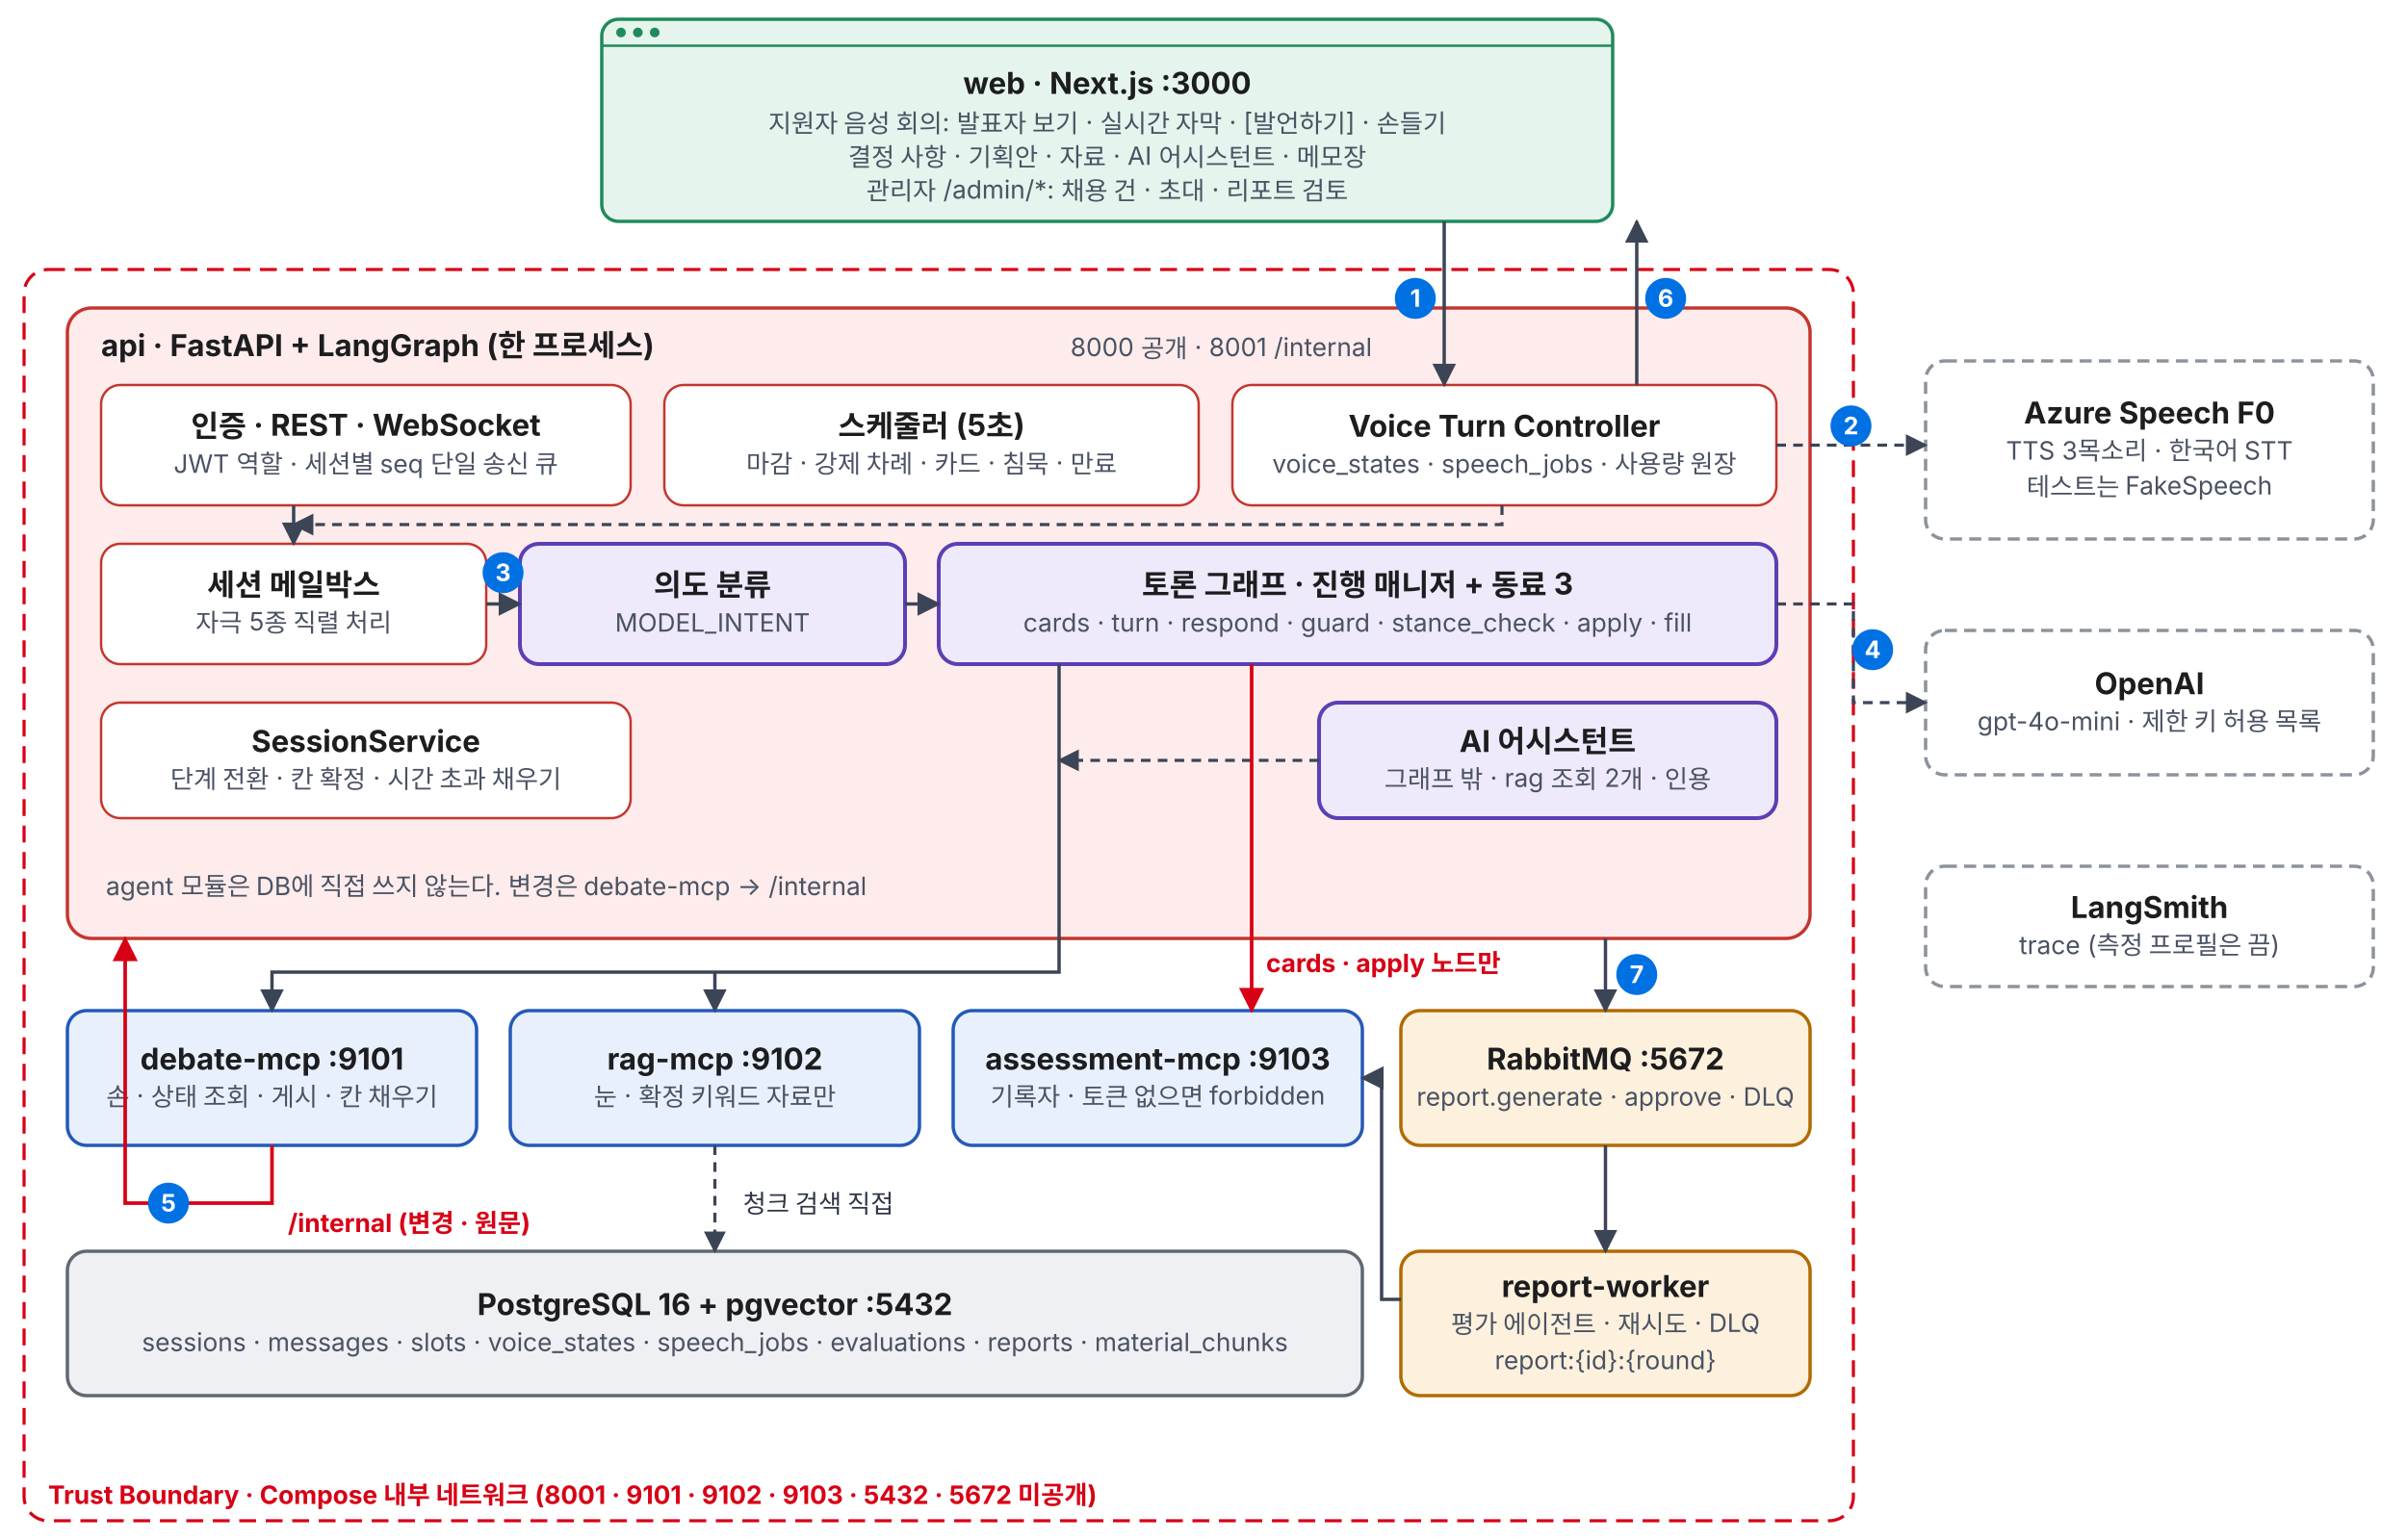
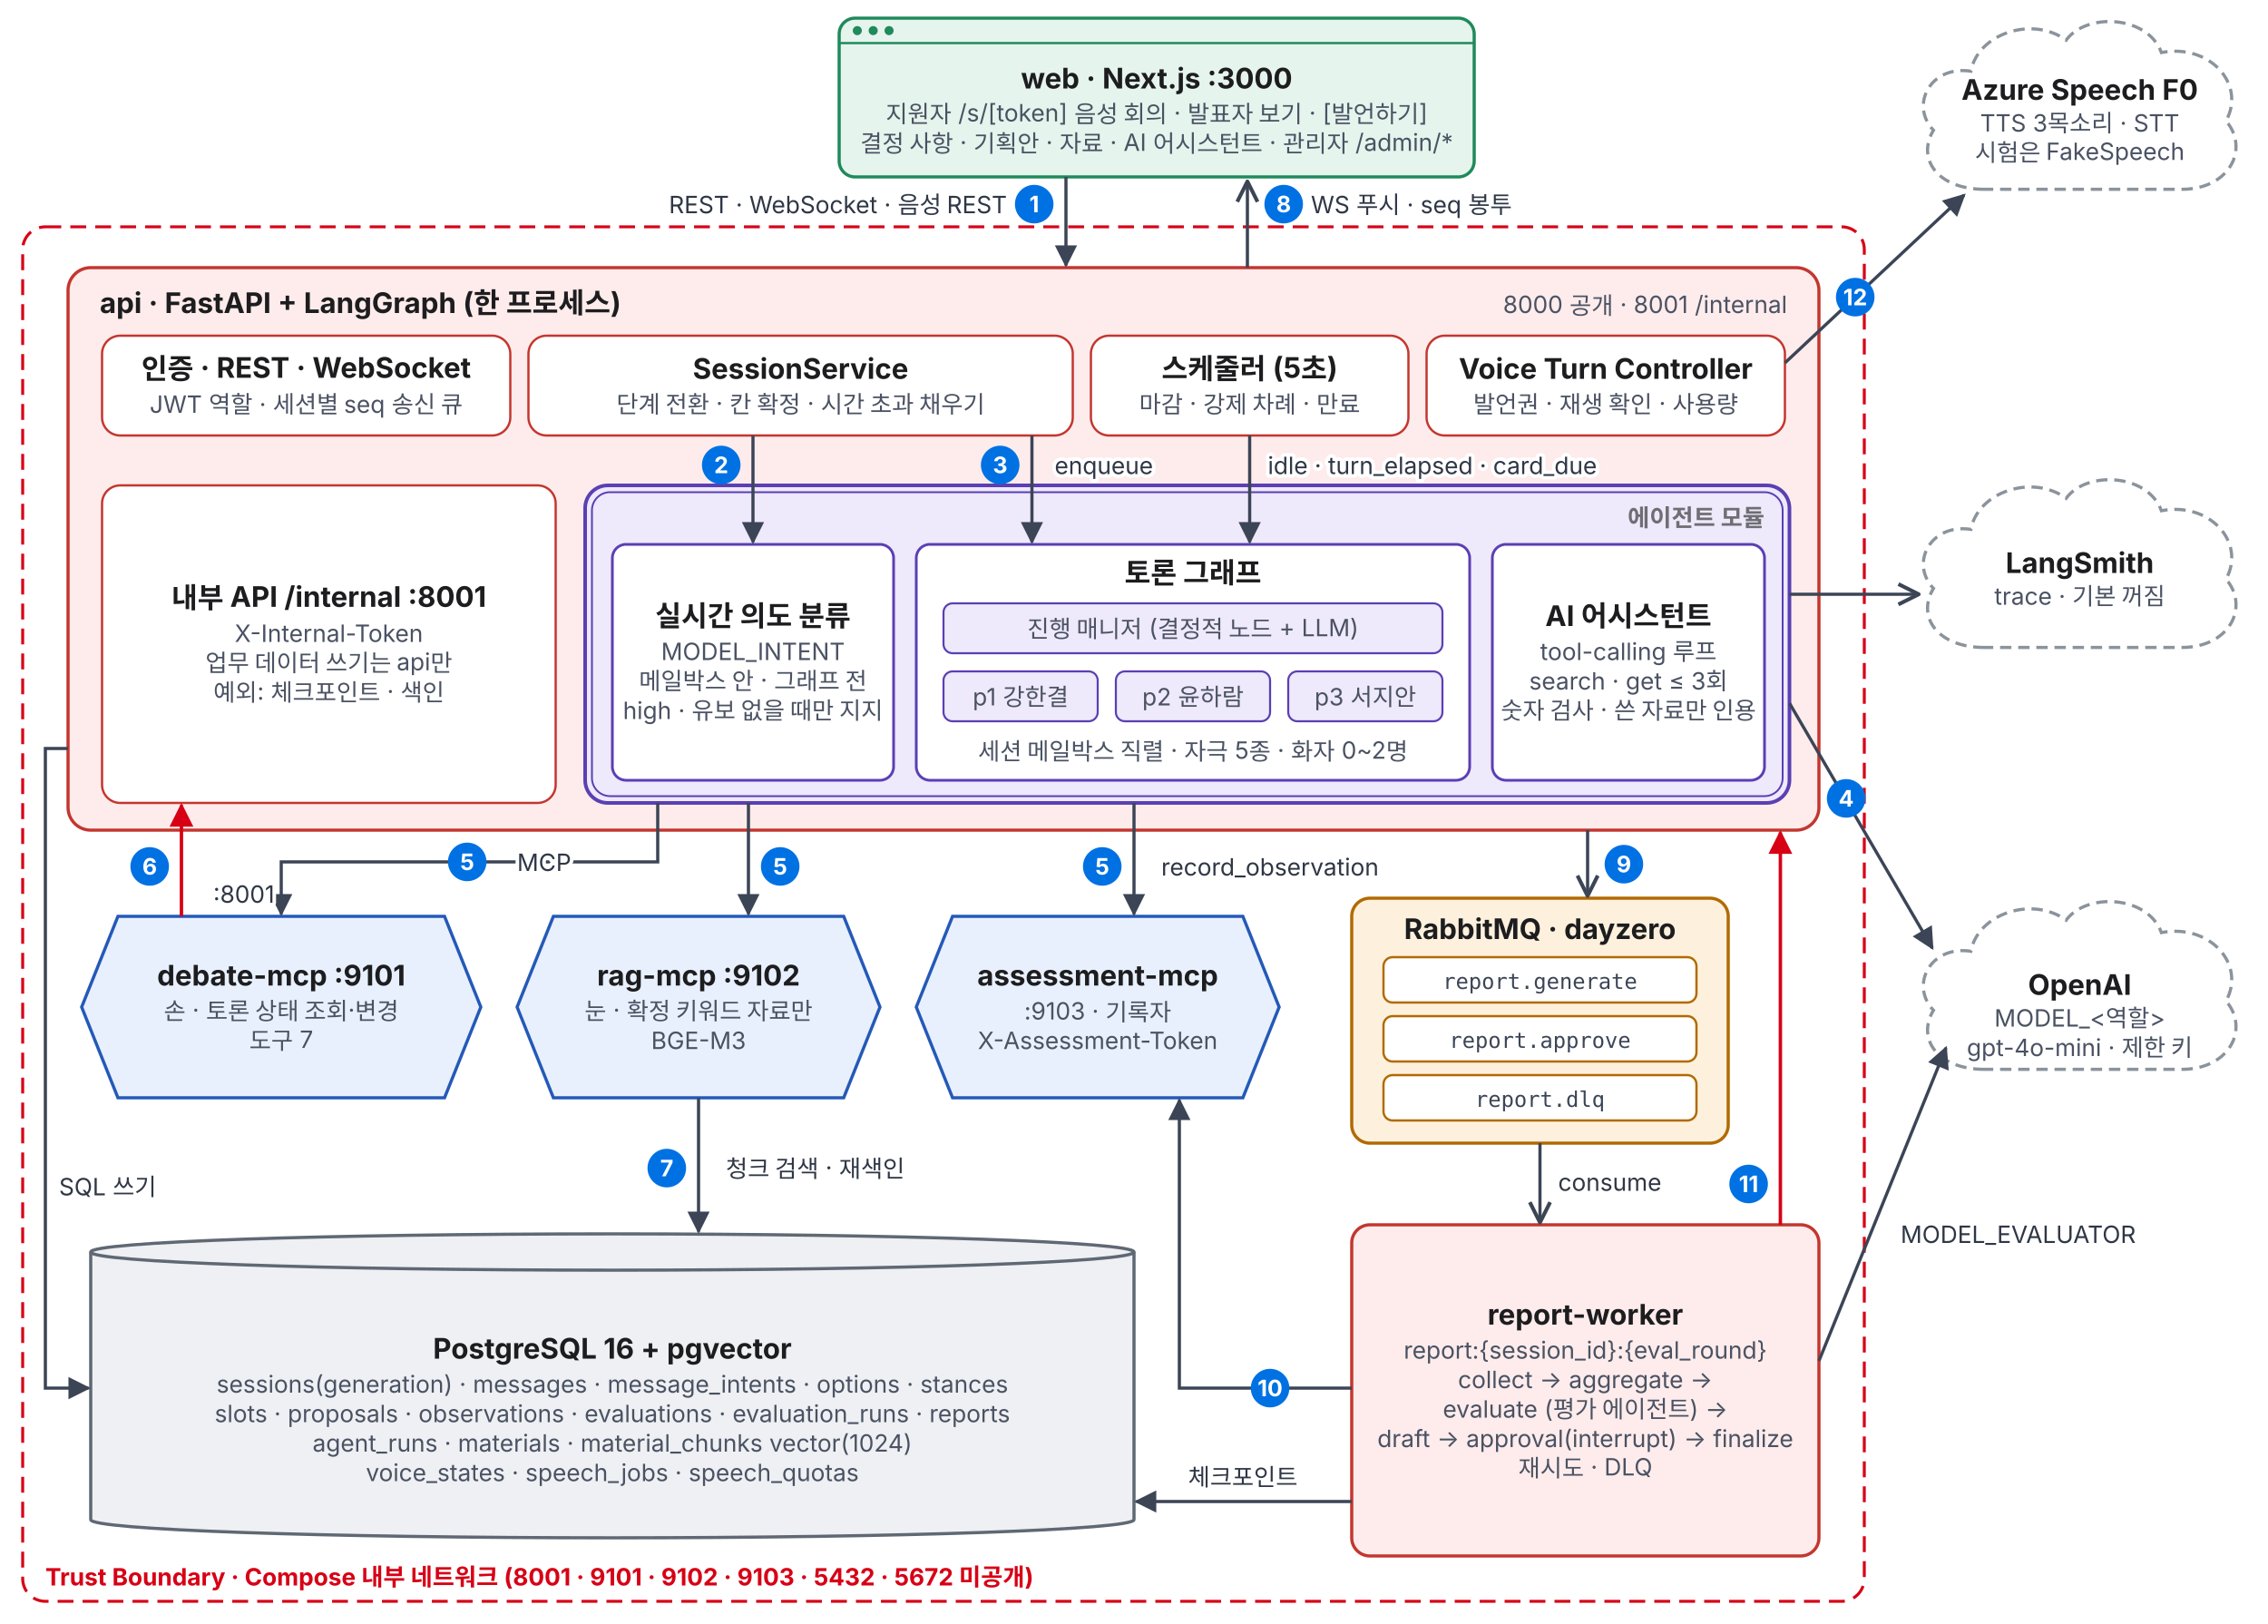
- <svg xmlns="http://www.w3.org/2000/svg" viewBox="0 0 1000 640" width="1000" height="640">
+ <svg xmlns="http://www.w3.org/2000/svg" viewBox="0 0 1000 716" width="1000" height="716">
  <style>
.b-seat{fill:#EEE9FB;stroke:#5B3FB3;stroke-width:.9}
.b-agentstep{fill:#EEE9FB;stroke:#5B3FB3;stroke-width:1.4}
.b-topic2{fill:#FFFFFF;stroke:#D2D2D7;stroke-width:1}
.edge-xd{stroke:#D70015;stroke-width:1.5;fill:none;stroke-dasharray:5 3}
.xmark{stroke:#D70015;stroke-width:2.6;fill:none;stroke-linecap:round}
text{font-family:"Pretendard",-apple-system,BlinkMacSystemFont,"Apple SD Gothic Neo","Noto Sans KR","Malgun Gothic",sans-serif;fill:#1D1D1F}
.t{font-size:12.5px;font-weight:700}
.s{font-size:10.5px;fill:#4A5263}
.tier{font-size:12.5px;font-weight:700;fill:#0066CC}
.mono{font-family:ui-monospace,"SF Mono",Menlo,Consolas,monospace;font-size:9.5px;fill:#3C4556}
.mono-s{font-family:ui-monospace,"SF Mono",Menlo,Consolas,monospace;font-size:8.6px;fill:#3C4556}
.lab{font-size:10.5px;fill:#2F3746}
.lab-t{font-size:10.5px;font-weight:700;fill:#1D1D1F}
.lab-b{font-size:10.5px;fill:#D70015;font-weight:700}
.lab-g{font-size:10.5px;fill:#6E6E73;font-weight:700}
.st{font-size:10px;font-weight:700;fill:#0066CC;font-family:ui-monospace,"SF Mono",Menlo,Consolas,monospace}
.numt{font-size:10px;font-weight:700;fill:#fff}
.halo{paint-order:stroke;stroke:#FFFFFF;stroke-width:3.2px;stroke-linejoin:round}
.numc{fill:#0071E3}
.edge{stroke:#3C4556;stroke-width:1.4;fill:none}
.edge-d{stroke:#3C4556;stroke-width:1.3;fill:none;stroke-dasharray:4 3}
.edge-x{stroke:#D70015;stroke-width:1.5;fill:none}
.ah{fill:#3C4556}
.ahx{fill:#D70015}
.aho{fill:none;stroke:#3C4556;stroke-width:1.5;stroke-linejoin:round}
.bnd{fill:none;stroke:#D70015;stroke-width:1.3;stroke-dasharray:7 4}
.lbnd{fill:none;stroke:#9AA3AD;stroke-width:1.1;stroke-dasharray:3 3}
.life{stroke:#9AA3AD;stroke-width:1;stroke-dasharray:4 4}
.b-web{fill:#E5F4EC;stroke:#1F8A5B;stroke-width:1.4}
.b-web-bar{stroke:#1F8A5B;stroke-width:1}
.b-web-dot{fill:#1F8A5B}
.b-api{fill:#FDECEB;stroke:#C4362F;stroke-width:1.4}
.b-in{fill:#FFFFFF;stroke:#C4362F;stroke-width:1}
.b-agent{fill:#EEE9FB;stroke:#5B3FB3;stroke-width:1.6}
.b-agent-in{fill:none;stroke:#5B3FB3;stroke-width:.8}
.b-mcp{fill:#E8F0FD;stroke:#2459B8;stroke-width:1.4}
.b-mq{fill:#FDF1DD;stroke:#B26A00;stroke-width:1.4}
.b-topic{fill:#FFFFFF;stroke:#B26A00;stroke-width:1}
.b-db{fill:#EEF0F3;stroke:#5F6873;stroke-width:1.4}
.b-ext{fill:#FFFFFF;stroke:#8B939C;stroke-width:1.4;stroke-dasharray:5 3}
.b-node{fill:#FFFFFF;stroke:#5F6873;stroke-width:1.3}
.node-top{fill:#F1F3F6}
.node-side{fill:#E3E7EC}
.b-step{fill:#F3F6FB;stroke:#0071E3;stroke-width:1.2}
.b-state{fill:#E8F2FD;stroke:#0071E3;stroke-width:1.2}
.b-note{fill:#FFFBEF;stroke:#E2CF9E;stroke-width:1}
.b-plug{fill:#FFFFFF;stroke:#5B3FB3;stroke-width:1.2}
.plug{stroke:#5B3FB3;stroke-width:1.3}
.plug-dot{fill:#5B3FB3}
.axis{stroke:#5F6873;stroke-width:1.2}
.tick{stroke:#9AA3AD;stroke-width:1}
.dot{fill:#0071E3}
.dot-rel{fill:#FFFFFF;stroke:#0071E3;stroke-width:1.5}
</style>
-   <rect width="1000" height="640" fill="#FFFFFF" />
+   <rect width="1000" height="716" fill="#FFFFFF" />
  <defs>
-     <marker id="mf" viewBox="0 0 10 10" refX="9" refY="5" markerWidth="7" markerHeight="7" orient="auto-start-reverse">
+     <marker id="mf-v1" viewBox="0 0 10 10" refX="9" refY="5" markerWidth="7" markerHeight="7" orient="auto-start-reverse">
      <path d="M0,0 L10,5 L0,10 z" class="ah" />
    </marker>
-     <marker id="mx" viewBox="0 0 10 10" refX="9" refY="5" markerWidth="7" markerHeight="7" orient="auto-start-reverse">
+     <marker id="mo-v1" viewBox="0 0 10 10" refX="9" refY="5" markerWidth="8" markerHeight="8" orient="auto-start-reverse">
+       <path d="M1,1 L9,5 L1,9" class="aho" />
+     </marker>
+     <marker id="mx-v1" viewBox="0 0 10 10" refX="9" refY="5" markerWidth="7" markerHeight="7" orient="auto-start-reverse">
      <path d="M0,0 L10,5 L0,10 z" class="ahx" />
    </marker>
  </defs>
-   <rect x="10" y="112" width="760" height="520" rx="10" class="bnd" />
-   <text x="20" y="625" text-anchor="start" class="lab-b">Trust Boundary · Compose 내부 네트워크 (8001 · 9101 · 9102 · 9103 · 5432 · 5672 미공개)</text>
-   <rect x="250" y="8" width="420" height="84" rx="7" class="b-web" />
-   <line x1="250" y1="19" x2="670" y2="19" class="b-web-bar" />
-   <circle cx="258" cy="13.5" r="2" class="b-web-dot" />
-   <circle cx="265" cy="13.5" r="2" class="b-web-dot" />
-   <circle cx="272" cy="13.5" r="2" class="b-web-dot" />
-   <text x="460" y="39" text-anchor="middle" class="t">web · Next.js :3000</text>
-   <text x="460" y="55" text-anchor="middle" class="s">지원자 음성 회의: 발표자 보기 · 실시간 자막 · [발언하기] · 손들기</text>
-   <text x="460" y="69" text-anchor="middle" class="s">결정 사항 · 기획안 · 자료 · AI 어시스턴트 · 메모장</text>
-   <text x="460" y="83" text-anchor="middle" class="s">관리자 /admin/*: 채용 건 · 초대 · 리포트 검토</text>
-   <rect x="28" y="128" width="724" height="262" rx="10" class="b-api" />
-   <text x="42" y="148" text-anchor="start" class="t">api · FastAPI + LangGraph (한 프로세스)</text>
-   <text x="570" y="148" text-anchor="end" class="s">8000 공개 · 8001 /internal</text>
-   <rect x="42" y="160" width="220" height="50" rx="8" class="b-in" />
-   <text x="152.0" y="181.5" text-anchor="middle" class="t">인증 · REST · WebSocket</text>
-   <text x="152.0" y="196.5" text-anchor="middle" class="s">JWT 역할 · 세션별 seq 단일 송신 큐</text>
-   <rect x="276" y="160" width="222" height="50" rx="8" class="b-in" />
-   <text x="387.0" y="181.5" text-anchor="middle" class="t">스케줄러 (5초)</text>
-   <text x="387.0" y="196.5" text-anchor="middle" class="s">마감 · 강제 차례 · 카드 · 침묵 · 만료</text>
-   <rect x="512" y="160" width="226" height="50" rx="8" class="b-in" />
-   <text x="625.0" y="181.5" text-anchor="middle" class="t">Voice Turn Controller</text>
-   <text x="625.0" y="196.5" text-anchor="middle" class="s">voice_states · speech_jobs · 사용량 원장</text>
-   <rect x="42" y="226" width="160" height="50" rx="8" class="b-in" />
-   <text x="122.0" y="247.5" text-anchor="middle" class="t">세션 메일박스</text>
-   <text x="122.0" y="262.5" text-anchor="middle" class="s">자극 5종 직렬 처리</text>
-   <rect x="216" y="226" width="160" height="50" rx="8" class="b-agent" />
-   <text x="296.0" y="247.5" text-anchor="middle" class="t">의도 분류</text>
-   <text x="296.0" y="262.5" text-anchor="middle" class="s">MODEL_INTENT</text>
-   <rect x="390" y="226" width="348" height="50" rx="8" class="b-agent" />
-   <text x="564.0" y="247.5" text-anchor="middle" class="t">토론 그래프 · 진행 매니저 + 동료 3</text>
-   <text x="564.0" y="262.5" text-anchor="middle" class="s">cards · turn · respond · guard · stance_check · apply · fill</text>
-   <rect x="42" y="292" width="220" height="48" rx="8" class="b-in" />
-   <text x="152.0" y="312.5" text-anchor="middle" class="t">SessionService</text>
-   <text x="152.0" y="327.5" text-anchor="middle" class="s">단계 전환 · 칸 확정 · 시간 초과 채우기</text>
-   <rect x="548" y="292" width="190" height="48" rx="8" class="b-agent" />
-   <text x="643.0" y="312.5" text-anchor="middle" class="t">AI 어시스턴트</text>
-   <text x="643.0" y="327.5" text-anchor="middle" class="s">그래프 밖 · rag 조회 2개 · 인용</text>
-   <text x="44" y="372" text-anchor="start" class="s">agent 모듈은 DB에 직접 쓰지 않는다. 변경은 debate-mcp → /internal</text>
-   <rect x="800" y="150" width="186" height="74" rx="8" class="b-ext" />
-   <text x="893.0" y="176.0" text-anchor="middle" class="t">Azure Speech F0</text>
-   <text x="893.0" y="191.0" text-anchor="middle" class="s">TTS 3목소리 · 한국어 STT</text>
-   <text x="893.0" y="206.0" text-anchor="middle" class="s">테스트는 FakeSpeech</text>
-   <rect x="800" y="262" width="186" height="60" rx="8" class="b-ext" />
-   <text x="893.0" y="288.5" text-anchor="middle" class="t">OpenAI</text>
-   <text x="893.0" y="303.5" text-anchor="middle" class="s">gpt-4o-mini · 제한 키 허용 목록</text>
-   <rect x="800" y="360" width="186" height="50" rx="8" class="b-ext" />
-   <text x="893.0" y="381.5" text-anchor="middle" class="t">LangSmith</text>
-   <text x="893.0" y="396.5" text-anchor="middle" class="s">trace (측정 프로필은 끔)</text>
-   <rect x="28" y="420" width="170" height="56" rx="8" class="b-mcp" />
-   <text x="113.0" y="444.5" text-anchor="middle" class="t">debate-mcp :9101</text>
-   <text x="113.0" y="459.5" text-anchor="middle" class="s">손 · 상태 조회 · 게시 · 칸 채우기</text>
-   <rect x="212" y="420" width="170" height="56" rx="8" class="b-mcp" />
-   <text x="297.0" y="444.5" text-anchor="middle" class="t">rag-mcp :9102</text>
-   <text x="297.0" y="459.5" text-anchor="middle" class="s">눈 · 확정 키워드 자료만</text>
-   <rect x="396" y="420" width="170" height="56" rx="8" class="b-mcp" />
-   <text x="481.0" y="444.5" text-anchor="middle" class="t">assessment-mcp :9103</text>
-   <text x="481.0" y="459.5" text-anchor="middle" class="s">기록자 · 토큰 없으면 forbidden</text>
-   <rect x="582" y="420" width="170" height="56" rx="8" class="b-mq" />
-   <text x="667.0" y="444.5" text-anchor="middle" class="t">RabbitMQ :5672</text>
-   <text x="667.0" y="459.5" text-anchor="middle" class="s">report.generate · approve · DLQ</text>
-   <rect x="28" y="520" width="538" height="60" rx="8" class="b-db" />
-   <text x="297.0" y="546.5" text-anchor="middle" class="t">PostgreSQL 16 + pgvector :5432</text>
-   <text x="297.0" y="561.5" text-anchor="middle" class="s">sessions · messages · slots · voice_states · speech_jobs · evaluations · reports · material_chunks</text>
-   <rect x="582" y="520" width="170" height="60" rx="8" class="b-mq" />
-   <text x="667.0" y="539.0" text-anchor="middle" class="t">report-worker</text>
-   <text x="667.0" y="554.0" text-anchor="middle" class="s">평가 에이전트 · 재시도 · DLQ</text>
-   <text x="667.0" y="569.0" text-anchor="middle" class="s">report:{id}:{round}</text>
-   <path d="M600,92 L600,160" class="edge" marker-end="url(#mf)" />
-   <circle cx="588" cy="124" r="8.5" class="numc" />
-   <text x="588" y="127.5" text-anchor="middle" class="numt">1</text>
-   <path d="M680,160 L680,92" class="edge" marker-end="url(#mf)" />
-   <circle cx="692" cy="124" r="8.5" class="numc" />
-   <text x="692" y="127.5" text-anchor="middle" class="numt">6</text>
-   <path d="M738,185 L800,185" class="edge-d" marker-end="url(#mf)" />
-   <circle cx="769" cy="177" r="8.5" class="numc" />
-   <text x="769" y="180.5" text-anchor="middle" class="numt">2</text>
-   <path d="M122,210 L122,226" class="edge" marker-end="url(#mf)" />
-   <path d="M624,210 L624,218 L122,218" class="edge-d" marker-end="url(#mf)" />
-   <path d="M202,251 L216,251" class="edge" marker-end="url(#mf)" />
-   <circle cx="209" cy="238" r="8.5" class="numc" />
-   <text x="209" y="241.5" text-anchor="middle" class="numt">3</text>
-   <path d="M376,251 L390,251" class="edge" marker-end="url(#mf)" />
-   <path d="M738,251 L770,251 L770,292 L800,292" class="edge-d" marker-end="url(#mf)" />
-   <circle cx="778" cy="270" r="8.5" class="numc" />
-   <text x="778" y="273.5" text-anchor="middle" class="numt">4</text>
-   <path d="M440,276 L440,404 L113,404 L113,420" class="edge" marker-end="url(#mf)" />
-   <path d="M297,404 L297,420" class="edge" marker-end="url(#mf)" />
-   <path d="M548,316 L440,316" class="edge-d" marker-end="url(#mf)" />
-   <path d="M520,276 L520,420" class="edge-x" marker-end="url(#mx)" />
-   <text x="526" y="404" text-anchor="start" class="lab-b">cards · apply 노드만</text>
-   <path d="M113,476 L113,500 L52,500 L52,390" class="edge-x" marker-end="url(#mx)" />
-   <circle cx="70" cy="500" r="8.5" class="numc" />
-   <text x="70" y="503.5" text-anchor="middle" class="numt">5</text>
-   <text x="170" y="512" text-anchor="middle" class="lab-b halo">/internal (변경 · 원문)</text>
-   <path d="M297,476 L297,520" class="edge-d" marker-end="url(#mf)" />
-   <text x="340" y="504" text-anchor="middle" class="lab halo">청크 검색 직접</text>
-   <path d="M667,390 L667,420" class="edge" marker-end="url(#mf)" />
-   <circle cx="680" cy="405" r="8.5" class="numc" />
-   <text x="680" y="408.5" text-anchor="middle" class="numt">7</text>
-   <path d="M667,476 L667,520" class="edge" marker-end="url(#mf)" />
-   <path d="M582,540 L574,540 L574,448 L566,448" class="edge" marker-end="url(#mf)" />
+   <rect x="10" y="100" width="812" height="606" rx="10" class="bnd" />
+   <text x="20.0" y="699.0" text-anchor="start" class="lab-b">Trust Boundary · Compose 내부 네트워크 (8001 · 9101 · 9102 · 9103 · 5432 · 5672 미공개)</text>
+   <rect x="370" y="8" width="280" height="70" rx="7" class="b-web" />
+   <line x1="370" y1="19" x2="650" y2="19" class="b-web-bar" />
+   <circle cx="378" cy="13.5" r="2" class="b-web-dot" />
+   <circle cx="385" cy="13.5" r="2" class="b-web-dot" />
+   <circle cx="392" cy="13.5" r="2" class="b-web-dot" />
+   <text x="510.0" y="39.0" text-anchor="middle" class="t">web · Next.js :3000</text>
+   <text x="510.0" y="54.0" text-anchor="middle" class="s">지원자 /s/[token] 음성 회의 · 발표자 보기 · [발언하기]</text>
+   <text x="510.0" y="67.0" text-anchor="middle" class="s">결정 사항 · 기획안 · 자료 · AI 어시스턴트 · 관리자 /admin/*</text>
+   <rect x="30" y="118" width="772" height="248" rx="10" class="b-api" />
+   <text x="44.0" y="138.0" text-anchor="start" class="t">api · FastAPI + LangGraph (한 프로세스)</text>
+   <text x="788.0" y="138.0" text-anchor="end" class="s">8000 공개 · 8001 /internal</text>
+   <rect x="45" y="148" width="180" height="44" rx="8" class="b-in" />
+   <text x="135.0" y="167.0" text-anchor="middle" class="t">인증 · REST · WebSocket</text>
+   <text x="135.0" y="182.0" text-anchor="middle" class="s">JWT 역할 · 세션별 seq 송신 큐</text>
+   <rect x="233" y="148" width="240" height="44" rx="8" class="b-in" />
+   <text x="353.0" y="167.0" text-anchor="middle" class="t">SessionService</text>
+   <text x="353.0" y="182.0" text-anchor="middle" class="s">단계 전환 · 칸 확정 · 시간 초과 채우기</text>
+   <rect x="481" y="148" width="140" height="44" rx="8" class="b-in" />
+   <text x="551.0" y="167.0" text-anchor="middle" class="t">스케줄러 (5초)</text>
+   <text x="551.0" y="182.0" text-anchor="middle" class="s">마감 · 강제 차례 · 만료</text>
+   <rect x="629" y="148" width="158" height="44" rx="8" class="b-in" />
+   <text x="708.0" y="167.0" text-anchor="middle" class="t">Voice Turn Controller</text>
+   <text x="708.0" y="182.0" text-anchor="middle" class="s">발언권 · 재생 확인 · 사용량</text>
+   <rect x="45" y="214" width="200" height="140" rx="8" class="b-in" />
+   <text x="145.0" y="268.0" text-anchor="middle" class="t">내부 API /internal :8001</text>
+   <text x="145.0" y="283.0" text-anchor="middle" class="s">X-Internal-Token</text>
+   <text x="145.0" y="296.0" text-anchor="middle" class="s">업무 데이터 쓰기는 api만</text>
+   <text x="145.0" y="309.0" text-anchor="middle" class="s">예외: 체크포인트 · 색인</text>
+   <rect x="258" y="214" width="531" height="140" rx="10" class="b-agent" />
+   <rect x="261" y="217" width="525" height="134" rx="8" class="b-agent-in" />
+   <text x="778.0" y="232.0" text-anchor="end" class="lab-g">에이전트 모듈</text>
+   <rect x="270" y="240" width="124" height="104" rx="6" class="b-plug" />
+   <text x="332.0" y="276.0" text-anchor="middle" class="t">실시간 의도 분류</text>
+   <text x="332.0" y="291.0" text-anchor="middle" class="s">MODEL_INTENT</text>
+   <text x="332.0" y="304.0" text-anchor="middle" class="s">메일박스 안 · 그래프 전</text>
+   <text x="332.0" y="317.0" text-anchor="middle" class="s">high · 유보 없을 때만 지지</text>
+   <rect x="404" y="240" width="244" height="104" rx="6" class="b-plug" />
+   <text x="526.0" y="257.0" text-anchor="middle" class="t">토론 그래프</text>
+   <rect x="416" y="266" width="220" height="22" rx="4" class="b-seat" />
+   <text x="526.0" y="281.0" text-anchor="middle" class="s">진행 매니저 (결정적 노드 + LLM)</text>
+   <rect x="416" y="296" width="68" height="22" rx="4" class="b-seat" />
+   <text x="450.0" y="311.0" text-anchor="middle" class="s">p1 강한결</text>
+   <rect x="492" y="296" width="68" height="22" rx="4" class="b-seat" />
+   <text x="526.0" y="311.0" text-anchor="middle" class="s">p2 윤하람</text>
+   <rect x="568" y="296" width="68" height="22" rx="4" class="b-seat" />
+   <text x="602.0" y="311.0" text-anchor="middle" class="s">p3 서지안</text>
+   <text x="526.0" y="335.0" text-anchor="middle" class="s">세션 메일박스 직렬 · 자극 5종 · 화자 0~2명</text>
+   <rect x="658" y="240" width="120" height="104" rx="6" class="b-plug" />
+   <text x="718.0" y="276.0" text-anchor="middle" class="t">AI 어시스턴트</text>
+   <text x="718.0" y="291.0" text-anchor="middle" class="s">tool-calling 루프</text>
+   <text x="718.0" y="304.0" text-anchor="middle" class="s">search · get ≤ 3회</text>
+   <text x="718.0" y="317.0" text-anchor="middle" class="s">숫자 검사 · 쓴 자료만 인용</text>
+   <path d="M22,58 C8,58 2,48 7,39 C0,31 6,18 18,20 C20,8 36,2 46,10 C52,1 70,2 74,14 C88,11 99,24 93,36 C100,45 94,58 80,58 Z" transform="translate(842,4) scale(1.500,1.370)" class="b-ext" vector-effect="non-scaling-stroke" />
+   <text x="917.0" y="44.0" text-anchor="middle" class="t">Azure Speech F0</text>
+   <text x="917.0" y="58.0" text-anchor="middle" class="s">TTS 3목소리 · STT</text>
+   <text x="917.0" y="71.0" text-anchor="middle" class="s">시험은 FakeSpeech</text>
+   <path d="M22,58 C8,58 2,48 7,39 C0,31 6,18 18,20 C20,8 36,2 46,10 C52,1 70,2 74,14 C88,11 99,24 93,36 C100,45 94,58 80,58 Z" transform="translate(842,206) scale(1.500,1.370)" class="b-ext" vector-effect="non-scaling-stroke" />
+   <text x="917.0" y="252.6" text-anchor="middle" class="t">LangSmith</text>
+   <text x="917.0" y="266.6" text-anchor="middle" class="s">trace · 기본 꺼짐</text>
+   <path d="M22,58 C8,58 2,48 7,39 C0,31 6,18 18,20 C20,8 36,2 46,10 C52,1 70,2 74,14 C88,11 99,24 93,36 C100,45 94,58 80,58 Z" transform="translate(842,392) scale(1.500,1.370)" class="b-ext" vector-effect="non-scaling-stroke" />
+   <text x="917.0" y="438.6" text-anchor="middle" class="t">OpenAI</text>
+   <text x="917.0" y="452.6" text-anchor="middle" class="s">MODEL_&lt;역할&gt;</text>
+   <text x="917.0" y="465.6" text-anchor="middle" class="s">gpt-4o-mini · 제한 키</text>
+   <polygon points="52,404 196,404 212,444.0 196,484 52,484 36,444.0" class="b-mcp" />
+   <text x="124.0" y="434.5" text-anchor="middle" class="t">debate-mcp :9101</text>
+   <text x="124.0" y="449.5" text-anchor="middle" class="s">손 · 토론 상태 조회·변경</text>
+   <text x="124.0" y="462.5" text-anchor="middle" class="s">도구 7</text>
+   <polygon points="244,404 372,404 388,444.0 372,484 244,484 228,444.0" class="b-mcp" />
+   <text x="308.0" y="434.5" text-anchor="middle" class="t">rag-mcp :9102</text>
+   <text x="308.0" y="449.5" text-anchor="middle" class="s">눈 · 확정 키워드 자료만</text>
+   <text x="308.0" y="462.5" text-anchor="middle" class="s">BGE-M3</text>
+   <polygon points="420,404 548,404 564,444.0 548,484 420,484 404,444.0" class="b-mcp" />
+   <text x="484.0" y="434.5" text-anchor="middle" class="t">assessment-mcp</text>
+   <text x="484.0" y="449.5" text-anchor="middle" class="s">:9103 · 기록자</text>
+   <text x="484.0" y="462.5" text-anchor="middle" class="s">X-Assessment-Token</text>
+   <rect x="596" y="396" width="166" height="108" rx="8" class="b-mq" />
+   <text x="679.0" y="414.0" text-anchor="middle" class="t">RabbitMQ · dayzero</text>
+   <rect x="610" y="422" width="138" height="20" rx="4" class="b-topic" />
+   <text x="679.0" y="436.0" text-anchor="middle" class="mono">report.generate</text>
+   <rect x="610" y="448" width="138" height="20" rx="4" class="b-topic" />
+   <text x="679.0" y="462.0" text-anchor="middle" class="mono">report.approve</text>
+   <rect x="610" y="474" width="138" height="20" rx="4" class="b-topic" />
+   <text x="679.0" y="488.0" text-anchor="middle" class="mono">report.dlq</text>
+   <rect x="596" y="540" width="206" height="146" rx="8" class="b-api" />
+   <text x="699.0" y="584.0" text-anchor="middle" class="t">report-worker</text>
+   <text x="699.0" y="599.0" text-anchor="middle" class="s">report:{session_id}:{eval_round}</text>
+   <text x="699.0" y="612.0" text-anchor="middle" class="s">collect → aggregate →</text>
+   <text x="699.0" y="625.0" text-anchor="middle" class="s">evaluate (평가 에이전트) →</text>
+   <text x="699.0" y="638.0" text-anchor="middle" class="s">draft → approval(interrupt) → finalize</text>
+   <text x="699.0" y="651.0" text-anchor="middle" class="s">재시도 · DLQ</text>
+   <path d="M40,552 A230.0,8 0 0 1 500,552 L500,670 A230.0,8 0 0 1 40,670 Z" class="b-db" />
+   <path d="M40,552 A230.0,8 0 0 0 500,552" class="b-db" fill="none" />
+   <text x="270.0" y="599.0" text-anchor="middle" class="t">PostgreSQL 16 + pgvector</text>
+   <text x="270.0" y="614.0" text-anchor="middle" class="s">sessions(generation) · messages · message_intents · options · stances</text>
+   <text x="270.0" y="627.0" text-anchor="middle" class="s">slots · proposals · observations · evaluations · evaluation_runs · reports</text>
+   <text x="270.0" y="640.0" text-anchor="middle" class="s">agent_runs · materials · material_chunks vector(1024)</text>
+   <text x="270.0" y="653.0" text-anchor="middle" class="s">voice_states · speech_jobs · speech_quotas</text>
+   <line x1="470" y1="78" x2="470" y2="117" class="edge" marker-end="url(#mf-v1)" />
+   <circle cx="456" cy="90" r="8.5" class="numc" />
+   <text x="456.0" y="93.6" text-anchor="middle" class="numt">1</text>
+   <text x="444.0" y="94.0" text-anchor="end" class="lab halo">REST · WebSocket · 음성 REST</text>
+   <line x1="550" y1="118" x2="550" y2="80" class="edge" marker-end="url(#mo-v1)" />
+   <circle cx="566" cy="90" r="8.5" class="numc" />
+   <text x="566.0" y="93.6" text-anchor="middle" class="numt">8</text>
+   <text x="578.0" y="94.0" text-anchor="start" class="lab halo">WS 푸시 · seq 봉투</text>
+   <line x1="332" y1="192" x2="332" y2="239" class="edge" marker-end="url(#mf-v1)" />
+   <circle cx="318" cy="205" r="8.5" class="numc" />
+   <text x="318.0" y="208.6" text-anchor="middle" class="numt">2</text>
+   <line x1="455" y1="192" x2="455" y2="239" class="edge" marker-end="url(#mf-v1)" />
+   <circle cx="441" cy="205" r="8.5" class="numc" />
+   <text x="441.0" y="208.6" text-anchor="middle" class="numt">3</text>
+   <text x="465.0" y="209.0" text-anchor="start" class="lab halo">enqueue</text>
+   <line x1="551" y1="192" x2="551" y2="239" class="edge" marker-end="url(#mf-v1)" />
+   <text x="559.0" y="209.0" text-anchor="start" class="lab halo">idle · turn_elapsed · card_due</text>
+   <line x1="789" y1="310" x2="852" y2="418" class="edge" marker-end="url(#mf-v1)" />
+   <circle cx="814" cy="352" r="8.5" class="numc" />
+   <text x="814.0" y="355.6" text-anchor="middle" class="numt">4</text>
+   <line x1="789" y1="262" x2="846" y2="262" class="edge" marker-end="url(#mo-v1)" />
+   <line x1="787" y1="160" x2="866" y2="86" class="edge" marker-end="url(#mf-v1)" />
+   <circle cx="818" cy="131" r="8.5" class="numc" />
+   <text x="818.0" y="134.6" text-anchor="middle" class="numt">12</text>
+   <polyline points="290,354 290,380 124,380 124,403" class="edge" marker-end="url(#mf-v1)" />
+   <circle cx="206" cy="380" r="8.5" class="numc" />
+   <text x="206.0" y="383.6" text-anchor="middle" class="numt">5</text>
+   <text x="228.0" y="384.0" text-anchor="start" class="lab halo">MCP</text>
+   <line x1="330" y1="354" x2="330" y2="403" class="edge" marker-end="url(#mf-v1)" />
+   <circle cx="344" cy="382" r="8.5" class="numc" />
+   <text x="344.0" y="385.6" text-anchor="middle" class="numt">5</text>
+   <line x1="500" y1="354" x2="500" y2="403" class="edge" marker-end="url(#mf-v1)" />
+   <circle cx="486" cy="382" r="8.5" class="numc" />
+   <text x="486.0" y="385.6" text-anchor="middle" class="numt">5</text>
+   <text x="512.0" y="386.0" text-anchor="start" class="lab halo">record_observation</text>
+   <line x1="80" y1="404" x2="80" y2="355" class="edge-x" marker-end="url(#mx-v1)" />
+   <circle cx="66" cy="382" r="8.5" class="numc" />
+   <text x="66.0" y="385.6" text-anchor="middle" class="numt">6</text>
+   <text x="94.0" y="398.0" text-anchor="start" class="lab halo">:8001</text>
+   <line x1="308" y1="484" x2="308" y2="543" class="edge" marker-end="url(#mf-v1)" />
+   <circle cx="294" cy="515" r="8.5" class="numc" />
+   <text x="294.0" y="518.6" text-anchor="middle" class="numt">7</text>
+   <text x="320.0" y="519.0" text-anchor="start" class="lab halo">청크 검색 · 재색인</text>
+   <polyline points="30,330 20,330 20,612 39,612" class="edge" marker-end="url(#mf-v1)" />
+   <text x="26.0" y="527.0" text-anchor="start" class="lab halo">SQL 쓰기</text>
+   <line x1="700" y1="366" x2="700" y2="395" class="edge" marker-end="url(#mo-v1)" />
+   <circle cx="716" cy="381" r="8.5" class="numc" />
+   <text x="716.0" y="384.6" text-anchor="middle" class="numt">9</text>
+   <line x1="679" y1="504" x2="679" y2="539" class="edge" marker-end="url(#mo-v1)" />
+   <text x="687.0" y="525.0" text-anchor="start" class="lab halo">consume</text>
+   <polyline points="596,612 520,612 520,485" class="edge" marker-end="url(#mf-v1)" />
+   <circle cx="560" cy="612" r="8.5" class="numc" />
+   <text x="560.0" y="615.6" text-anchor="middle" class="numt">10</text>
+   <polyline points="785,540 785,367" class="edge-x" marker-end="url(#mx-v1)" />
+   <circle cx="771" cy="522" r="8.5" class="numc" />
+   <text x="771.0" y="525.6" text-anchor="middle" class="numt">11</text>
+   <line x1="802" y1="600" x2="858" y2="462" class="edge" marker-end="url(#mf-v1)" />
+   <text x="838.0" y="548.0" text-anchor="start" class="lab halo">MODEL_EVALUATOR</text>
+   <line x1="596" y1="662" x2="501" y2="662" class="edge" marker-end="url(#mf-v1)" />
+   <text x="548.0" y="655.0" text-anchor="middle" class="lab halo">체크포인트</text>
</svg>
